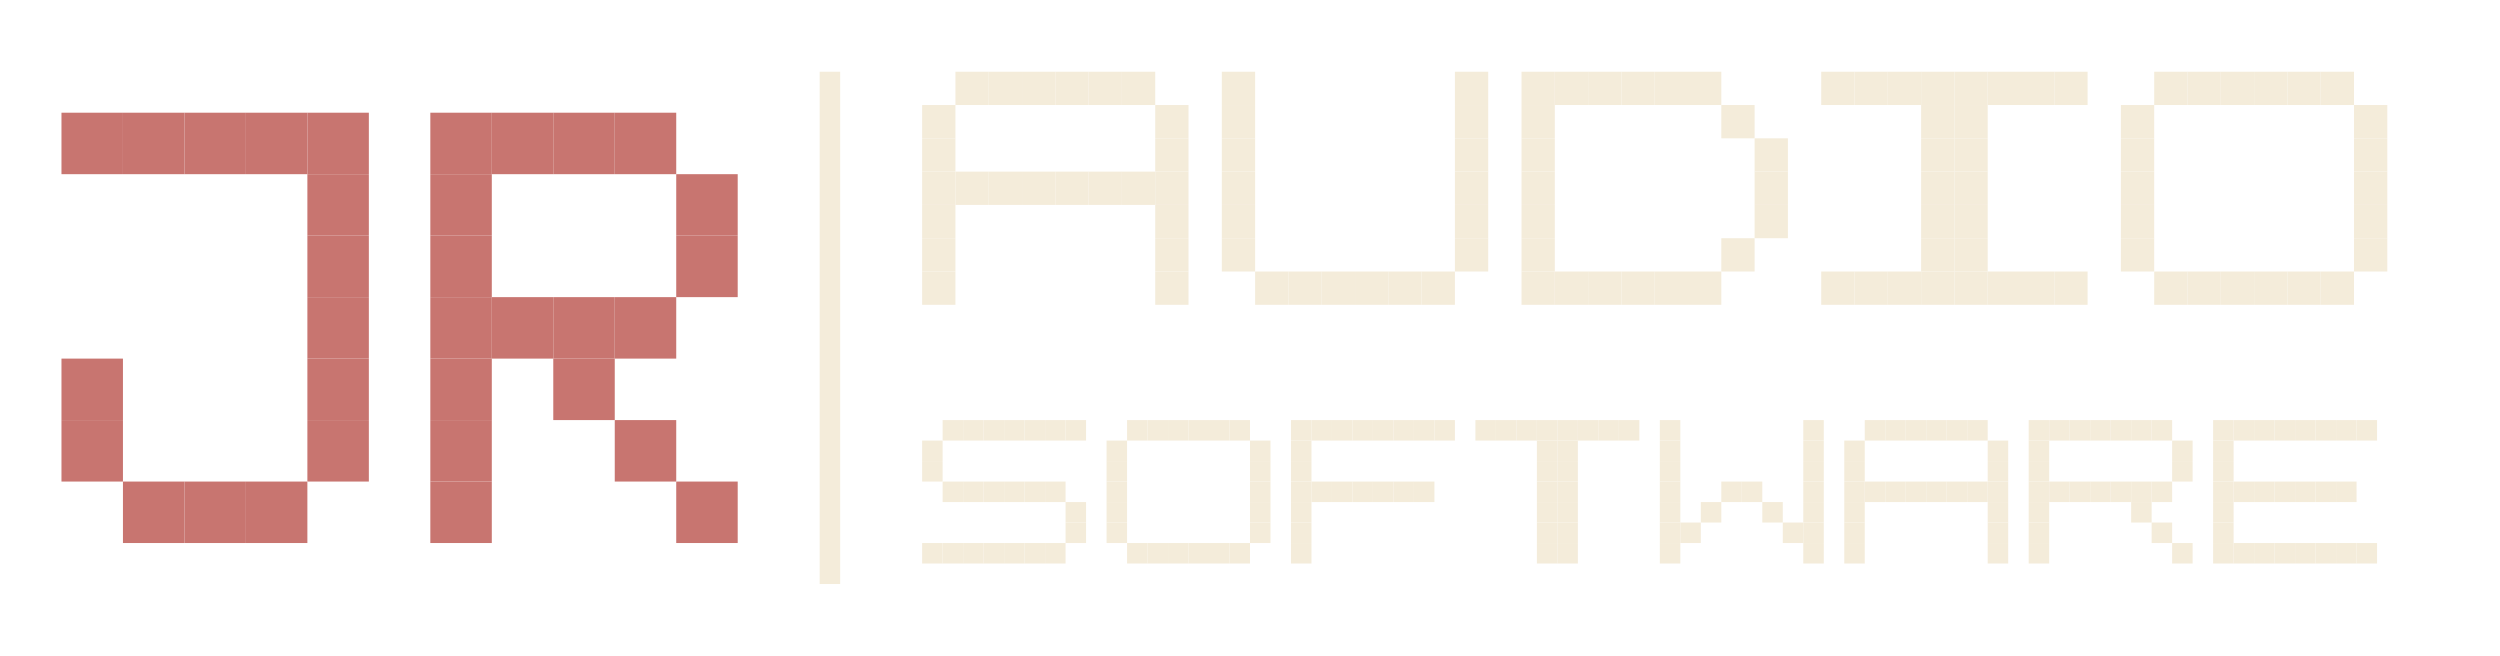
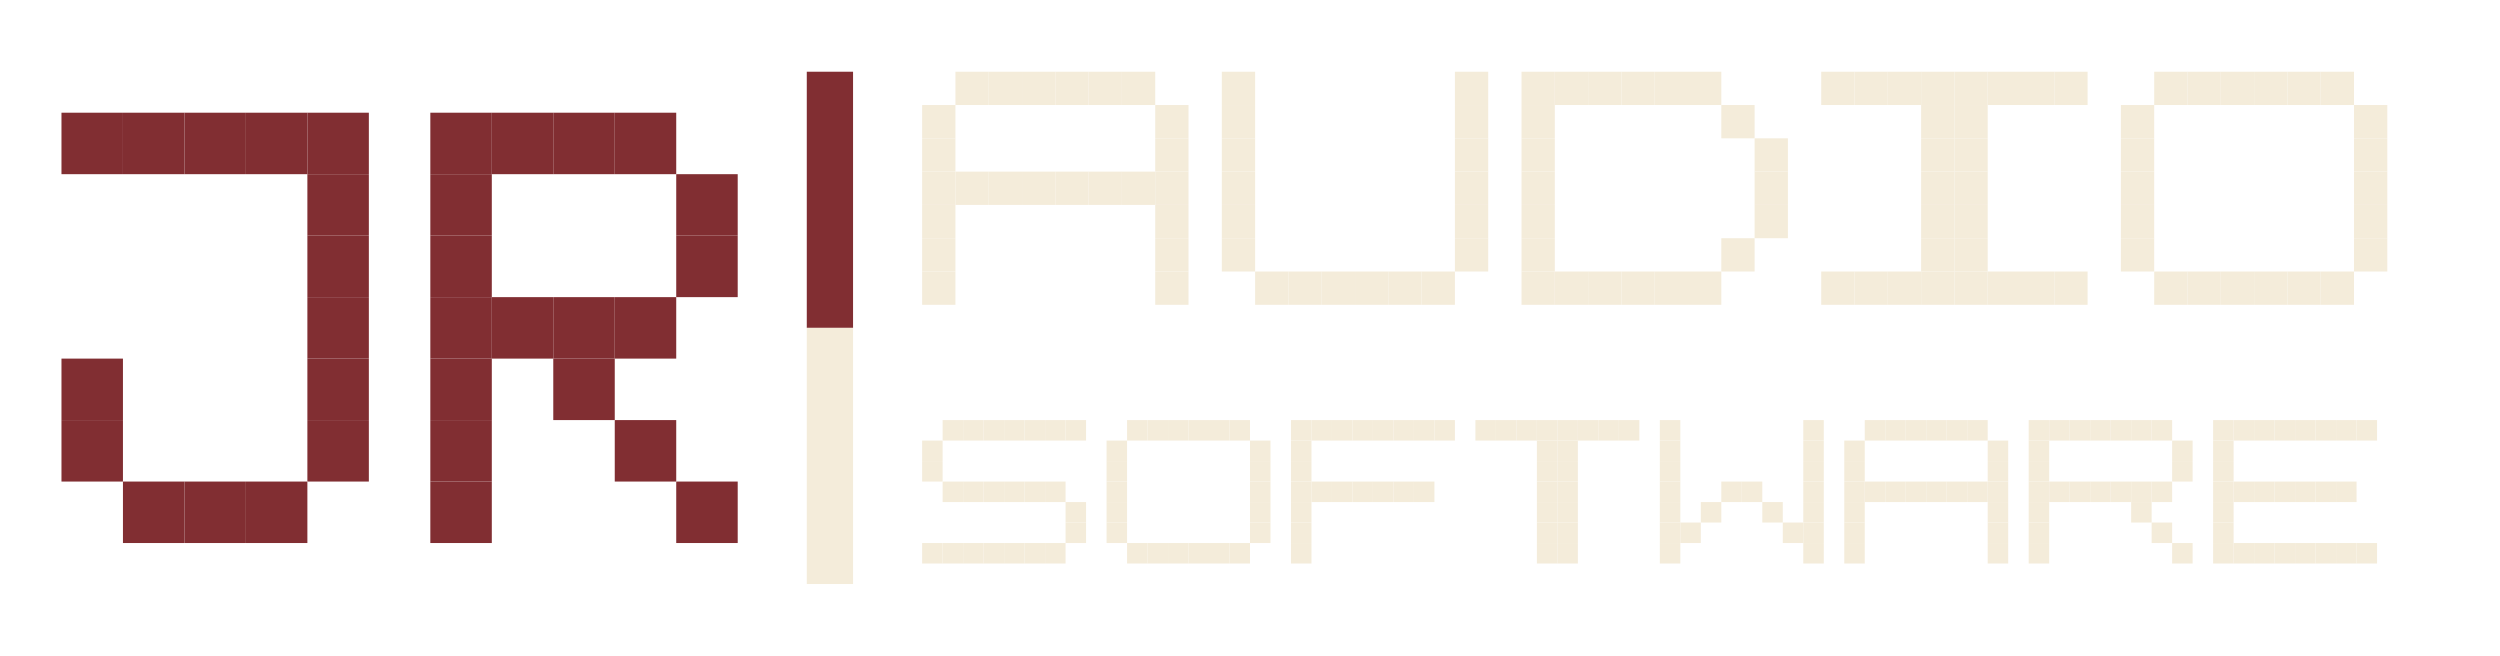
<svg xmlns="http://www.w3.org/2000/svg" width="976" height="256" viewBox="0 0 976 256" role="img" aria-label="JR Audio Software">
-   <rect x="24" y="44" width="24" height="24" fill="#C87570" />
-   <rect x="48" y="44" width="24" height="24" fill="#C87570" />
-   <rect x="72" y="44" width="24" height="24" fill="#C87570" />
-   <rect x="96" y="44" width="24" height="24" fill="#C87570" />
-   <rect x="120" y="44" width="24" height="24" fill="#C87570" />
-   <rect x="120" y="68" width="24" height="24" fill="#C87570" />
-   <rect x="120" y="92" width="24" height="24" fill="#C87570" />
-   <rect x="120" y="116" width="24" height="24" fill="#C87570" />
-   <rect x="24" y="140" width="24" height="24" fill="#C87570" />
-   <rect x="120" y="140" width="24" height="24" fill="#C87570" />
-   <rect x="24" y="164" width="24" height="24" fill="#C87570" />
-   <rect x="120" y="164" width="24" height="24" fill="#C87570" />
-   <rect x="48" y="188" width="24" height="24" fill="#C87570" />
-   <rect x="72" y="188" width="24" height="24" fill="#C87570" />
-   <rect x="96" y="188" width="24" height="24" fill="#C87570" />
-   <rect x="168" y="44" width="24" height="24" fill="#C87570" />
-   <rect x="192" y="44" width="24" height="24" fill="#C87570" />
-   <rect x="216" y="44" width="24" height="24" fill="#C87570" />
-   <rect x="240" y="44" width="24" height="24" fill="#C87570" />
-   <rect x="168" y="68" width="24" height="24" fill="#C87570" />
-   <rect x="264" y="68" width="24" height="24" fill="#C87570" />
-   <rect x="168" y="92" width="24" height="24" fill="#C87570" />
-   <rect x="264" y="92" width="24" height="24" fill="#C87570" />
-   <rect x="168" y="116" width="24" height="24" fill="#C87570" />
-   <rect x="192" y="116" width="24" height="24" fill="#C87570" />
-   <rect x="216" y="116" width="24" height="24" fill="#C87570" />
-   <rect x="240" y="116" width="24" height="24" fill="#C87570" />
-   <rect x="168" y="140" width="24" height="24" fill="#C87570" />
-   <rect x="216" y="140" width="24" height="24" fill="#C87570" />
-   <rect x="168" y="164" width="24" height="24" fill="#C87570" />
-   <rect x="240" y="164" width="24" height="24" fill="#C87570" />
-   <rect x="168" y="188" width="24" height="24" fill="#C87570" />
-   <rect x="264" y="188" width="24" height="24" fill="#C87570" />
-   <rect x="320" y="28" width="8" height="200" fill="#F4ECDA" />
+   <rect x="24" y="44" width="24" height="24" fill="#812E32" />
+   <rect x="48" y="44" width="24" height="24" fill="#812E32" />
+   <rect x="72" y="44" width="24" height="24" fill="#812E32" />
+   <rect x="96" y="44" width="24" height="24" fill="#812E32" />
+   <rect x="120" y="44" width="24" height="24" fill="#812E32" />
+   <rect x="120" y="68" width="24" height="24" fill="#812E32" />
+   <rect x="120" y="92" width="24" height="24" fill="#812E32" />
+   <rect x="120" y="116" width="24" height="24" fill="#812E32" />
+   <rect x="24" y="140" width="24" height="24" fill="#812E32" />
+   <rect x="120" y="140" width="24" height="24" fill="#812E32" />
+   <rect x="24" y="164" width="24" height="24" fill="#812E32" />
+   <rect x="120" y="164" width="24" height="24" fill="#812E32" />
+   <rect x="48" y="188" width="24" height="24" fill="#812E32" />
+   <rect x="72" y="188" width="24" height="24" fill="#812E32" />
+   <rect x="96" y="188" width="24" height="24" fill="#812E32" />
+   <rect x="168" y="44" width="24" height="24" fill="#812E32" />
+   <rect x="192" y="44" width="24" height="24" fill="#812E32" />
+   <rect x="216" y="44" width="24" height="24" fill="#812E32" />
+   <rect x="240" y="44" width="24" height="24" fill="#812E32" />
+   <rect x="168" y="68" width="24" height="24" fill="#812E32" />
+   <rect x="264" y="68" width="24" height="24" fill="#812E32" />
+   <rect x="168" y="92" width="24" height="24" fill="#812E32" />
+   <rect x="264" y="92" width="24" height="24" fill="#812E32" />
+   <rect x="168" y="116" width="24" height="24" fill="#812E32" />
+   <rect x="192" y="116" width="24" height="24" fill="#812E32" />
+   <rect x="216" y="116" width="24" height="24" fill="#812E32" />
+   <rect x="240" y="116" width="24" height="24" fill="#812E32" />
+   <rect x="168" y="140" width="24" height="24" fill="#812E32" />
+   <rect x="216" y="140" width="24" height="24" fill="#812E32" />
+   <rect x="168" y="164" width="24" height="24" fill="#812E32" />
+   <rect x="240" y="164" width="24" height="24" fill="#812E32" />
+   <rect x="168" y="188" width="24" height="24" fill="#812E32" />
+   <rect x="264" y="188" width="24" height="24" fill="#812E32" />
+   <rect x="314.968" y="28" width="18.065" height="100.0" fill="#812E32" />
+   <rect x="314.968" y="128.0" width="18.065" height="100.0" fill="#F4ECDA" />
  <rect x="373" y="28" width="13" height="13" fill="#F4ECDA" />
  <rect x="386" y="28" width="13" height="13" fill="#F4ECDA" />
  <rect x="399" y="28" width="13" height="13" fill="#F4ECDA" />
  <rect x="412" y="28" width="13" height="13" fill="#F4ECDA" />
  <rect x="425" y="28" width="13" height="13" fill="#F4ECDA" />
  <rect x="438" y="28" width="13" height="13" fill="#F4ECDA" />
  <rect x="360" y="41" width="13" height="13" fill="#F4ECDA" />
  <rect x="451" y="41" width="13" height="13" fill="#F4ECDA" />
  <rect x="360" y="54" width="13" height="13" fill="#F4ECDA" />
  <rect x="451" y="54" width="13" height="13" fill="#F4ECDA" />
  <rect x="360" y="67" width="13" height="13" fill="#F4ECDA" />
  <rect x="373" y="67" width="13" height="13" fill="#F4ECDA" />
  <rect x="386" y="67" width="13" height="13" fill="#F4ECDA" />
  <rect x="399" y="67" width="13" height="13" fill="#F4ECDA" />
  <rect x="412" y="67" width="13" height="13" fill="#F4ECDA" />
  <rect x="425" y="67" width="13" height="13" fill="#F4ECDA" />
  <rect x="438" y="67" width="13" height="13" fill="#F4ECDA" />
  <rect x="451" y="67" width="13" height="13" fill="#F4ECDA" />
  <rect x="360" y="80" width="13" height="13" fill="#F4ECDA" />
  <rect x="451" y="80" width="13" height="13" fill="#F4ECDA" />
  <rect x="360" y="93" width="13" height="13" fill="#F4ECDA" />
  <rect x="451" y="93" width="13" height="13" fill="#F4ECDA" />
  <rect x="360" y="106" width="13" height="13" fill="#F4ECDA" />
  <rect x="451" y="106" width="13" height="13" fill="#F4ECDA" />
  <rect x="477" y="28" width="13" height="13" fill="#F4ECDA" />
  <rect x="568" y="28" width="13" height="13" fill="#F4ECDA" />
  <rect x="477" y="41" width="13" height="13" fill="#F4ECDA" />
  <rect x="568" y="41" width="13" height="13" fill="#F4ECDA" />
  <rect x="477" y="54" width="13" height="13" fill="#F4ECDA" />
  <rect x="568" y="54" width="13" height="13" fill="#F4ECDA" />
  <rect x="477" y="67" width="13" height="13" fill="#F4ECDA" />
  <rect x="568" y="67" width="13" height="13" fill="#F4ECDA" />
  <rect x="477" y="80" width="13" height="13" fill="#F4ECDA" />
  <rect x="568" y="80" width="13" height="13" fill="#F4ECDA" />
  <rect x="477" y="93" width="13" height="13" fill="#F4ECDA" />
  <rect x="568" y="93" width="13" height="13" fill="#F4ECDA" />
  <rect x="490" y="106" width="13" height="13" fill="#F4ECDA" />
  <rect x="503" y="106" width="13" height="13" fill="#F4ECDA" />
  <rect x="516" y="106" width="13" height="13" fill="#F4ECDA" />
  <rect x="529" y="106" width="13" height="13" fill="#F4ECDA" />
  <rect x="542" y="106" width="13" height="13" fill="#F4ECDA" />
  <rect x="555" y="106" width="13" height="13" fill="#F4ECDA" />
  <rect x="594" y="28" width="13" height="13" fill="#F4ECDA" />
  <rect x="607" y="28" width="13" height="13" fill="#F4ECDA" />
  <rect x="620" y="28" width="13" height="13" fill="#F4ECDA" />
  <rect x="633" y="28" width="13" height="13" fill="#F4ECDA" />
  <rect x="646" y="28" width="13" height="13" fill="#F4ECDA" />
  <rect x="659" y="28" width="13" height="13" fill="#F4ECDA" />
  <rect x="594" y="41" width="13" height="13" fill="#F4ECDA" />
  <rect x="672" y="41" width="13" height="13" fill="#F4ECDA" />
  <rect x="594" y="54" width="13" height="13" fill="#F4ECDA" />
  <rect x="685" y="54" width="13" height="13" fill="#F4ECDA" />
  <rect x="594" y="67" width="13" height="13" fill="#F4ECDA" />
  <rect x="685" y="67" width="13" height="13" fill="#F4ECDA" />
  <rect x="594" y="80" width="13" height="13" fill="#F4ECDA" />
  <rect x="685" y="80" width="13" height="13" fill="#F4ECDA" />
  <rect x="594" y="93" width="13" height="13" fill="#F4ECDA" />
  <rect x="672" y="93" width="13" height="13" fill="#F4ECDA" />
  <rect x="594" y="106" width="13" height="13" fill="#F4ECDA" />
  <rect x="607" y="106" width="13" height="13" fill="#F4ECDA" />
  <rect x="620" y="106" width="13" height="13" fill="#F4ECDA" />
  <rect x="633" y="106" width="13" height="13" fill="#F4ECDA" />
  <rect x="646" y="106" width="13" height="13" fill="#F4ECDA" />
  <rect x="659" y="106" width="13" height="13" fill="#F4ECDA" />
  <rect x="711" y="28" width="13" height="13" fill="#F4ECDA" />
  <rect x="724" y="28" width="13" height="13" fill="#F4ECDA" />
  <rect x="737" y="28" width="13" height="13" fill="#F4ECDA" />
  <rect x="750" y="28" width="13" height="13" fill="#F4ECDA" />
  <rect x="763" y="28" width="13" height="13" fill="#F4ECDA" />
  <rect x="776" y="28" width="13" height="13" fill="#F4ECDA" />
  <rect x="789" y="28" width="13" height="13" fill="#F4ECDA" />
  <rect x="802" y="28" width="13" height="13" fill="#F4ECDA" />
  <rect x="750" y="41" width="13" height="13" fill="#F4ECDA" />
  <rect x="763" y="41" width="13" height="13" fill="#F4ECDA" />
  <rect x="750" y="54" width="13" height="13" fill="#F4ECDA" />
  <rect x="763" y="54" width="13" height="13" fill="#F4ECDA" />
  <rect x="750" y="67" width="13" height="13" fill="#F4ECDA" />
  <rect x="763" y="67" width="13" height="13" fill="#F4ECDA" />
  <rect x="750" y="80" width="13" height="13" fill="#F4ECDA" />
  <rect x="763" y="80" width="13" height="13" fill="#F4ECDA" />
  <rect x="750" y="93" width="13" height="13" fill="#F4ECDA" />
  <rect x="763" y="93" width="13" height="13" fill="#F4ECDA" />
  <rect x="711" y="106" width="13" height="13" fill="#F4ECDA" />
  <rect x="724" y="106" width="13" height="13" fill="#F4ECDA" />
  <rect x="737" y="106" width="13" height="13" fill="#F4ECDA" />
  <rect x="750" y="106" width="13" height="13" fill="#F4ECDA" />
  <rect x="763" y="106" width="13" height="13" fill="#F4ECDA" />
  <rect x="776" y="106" width="13" height="13" fill="#F4ECDA" />
  <rect x="789" y="106" width="13" height="13" fill="#F4ECDA" />
  <rect x="802" y="106" width="13" height="13" fill="#F4ECDA" />
  <rect x="841" y="28" width="13" height="13" fill="#F4ECDA" />
  <rect x="854" y="28" width="13" height="13" fill="#F4ECDA" />
  <rect x="867" y="28" width="13" height="13" fill="#F4ECDA" />
  <rect x="880" y="28" width="13" height="13" fill="#F4ECDA" />
  <rect x="893" y="28" width="13" height="13" fill="#F4ECDA" />
  <rect x="906" y="28" width="13" height="13" fill="#F4ECDA" />
  <rect x="828" y="41" width="13" height="13" fill="#F4ECDA" />
  <rect x="919" y="41" width="13" height="13" fill="#F4ECDA" />
  <rect x="828" y="54" width="13" height="13" fill="#F4ECDA" />
  <rect x="919" y="54" width="13" height="13" fill="#F4ECDA" />
  <rect x="828" y="67" width="13" height="13" fill="#F4ECDA" />
  <rect x="919" y="67" width="13" height="13" fill="#F4ECDA" />
  <rect x="828" y="80" width="13" height="13" fill="#F4ECDA" />
  <rect x="919" y="80" width="13" height="13" fill="#F4ECDA" />
  <rect x="828" y="93" width="13" height="13" fill="#F4ECDA" />
  <rect x="919" y="93" width="13" height="13" fill="#F4ECDA" />
  <rect x="841" y="106" width="13" height="13" fill="#F4ECDA" />
  <rect x="854" y="106" width="13" height="13" fill="#F4ECDA" />
  <rect x="867" y="106" width="13" height="13" fill="#F4ECDA" />
  <rect x="880" y="106" width="13" height="13" fill="#F4ECDA" />
  <rect x="893" y="106" width="13" height="13" fill="#F4ECDA" />
  <rect x="906" y="106" width="13" height="13" fill="#F4ECDA" />
  <rect x="368" y="164" width="8" height="8" fill="#F4ECDA" />
  <rect x="376" y="164" width="8" height="8" fill="#F4ECDA" />
  <rect x="384" y="164" width="8" height="8" fill="#F4ECDA" />
  <rect x="392" y="164" width="8" height="8" fill="#F4ECDA" />
  <rect x="400" y="164" width="8" height="8" fill="#F4ECDA" />
  <rect x="408" y="164" width="8" height="8" fill="#F4ECDA" />
  <rect x="416" y="164" width="8" height="8" fill="#F4ECDA" />
  <rect x="360" y="172" width="8" height="8" fill="#F4ECDA" />
  <rect x="360" y="180" width="8" height="8" fill="#F4ECDA" />
  <rect x="368" y="188" width="8" height="8" fill="#F4ECDA" />
  <rect x="376" y="188" width="8" height="8" fill="#F4ECDA" />
  <rect x="384" y="188" width="8" height="8" fill="#F4ECDA" />
  <rect x="392" y="188" width="8" height="8" fill="#F4ECDA" />
  <rect x="400" y="188" width="8" height="8" fill="#F4ECDA" />
  <rect x="408" y="188" width="8" height="8" fill="#F4ECDA" />
  <rect x="416" y="196" width="8" height="8" fill="#F4ECDA" />
  <rect x="416" y="204" width="8" height="8" fill="#F4ECDA" />
  <rect x="360" y="212" width="8" height="8" fill="#F4ECDA" />
  <rect x="368" y="212" width="8" height="8" fill="#F4ECDA" />
  <rect x="376" y="212" width="8" height="8" fill="#F4ECDA" />
  <rect x="384" y="212" width="8" height="8" fill="#F4ECDA" />
  <rect x="392" y="212" width="8" height="8" fill="#F4ECDA" />
  <rect x="400" y="212" width="8" height="8" fill="#F4ECDA" />
  <rect x="408" y="212" width="8" height="8" fill="#F4ECDA" />
  <rect x="440" y="164" width="8" height="8" fill="#F4ECDA" />
  <rect x="448" y="164" width="8" height="8" fill="#F4ECDA" />
  <rect x="456" y="164" width="8" height="8" fill="#F4ECDA" />
  <rect x="464" y="164" width="8" height="8" fill="#F4ECDA" />
  <rect x="472" y="164" width="8" height="8" fill="#F4ECDA" />
  <rect x="480" y="164" width="8" height="8" fill="#F4ECDA" />
  <rect x="432" y="172" width="8" height="8" fill="#F4ECDA" />
  <rect x="488" y="172" width="8" height="8" fill="#F4ECDA" />
  <rect x="432" y="180" width="8" height="8" fill="#F4ECDA" />
  <rect x="488" y="180" width="8" height="8" fill="#F4ECDA" />
  <rect x="432" y="188" width="8" height="8" fill="#F4ECDA" />
  <rect x="488" y="188" width="8" height="8" fill="#F4ECDA" />
  <rect x="432" y="196" width="8" height="8" fill="#F4ECDA" />
  <rect x="488" y="196" width="8" height="8" fill="#F4ECDA" />
  <rect x="432" y="204" width="8" height="8" fill="#F4ECDA" />
  <rect x="488" y="204" width="8" height="8" fill="#F4ECDA" />
  <rect x="440" y="212" width="8" height="8" fill="#F4ECDA" />
  <rect x="448" y="212" width="8" height="8" fill="#F4ECDA" />
  <rect x="456" y="212" width="8" height="8" fill="#F4ECDA" />
  <rect x="464" y="212" width="8" height="8" fill="#F4ECDA" />
  <rect x="472" y="212" width="8" height="8" fill="#F4ECDA" />
  <rect x="480" y="212" width="8" height="8" fill="#F4ECDA" />
  <rect x="504" y="164" width="8" height="8" fill="#F4ECDA" />
  <rect x="512" y="164" width="8" height="8" fill="#F4ECDA" />
  <rect x="520" y="164" width="8" height="8" fill="#F4ECDA" />
  <rect x="528" y="164" width="8" height="8" fill="#F4ECDA" />
  <rect x="536" y="164" width="8" height="8" fill="#F4ECDA" />
  <rect x="544" y="164" width="8" height="8" fill="#F4ECDA" />
  <rect x="552" y="164" width="8" height="8" fill="#F4ECDA" />
  <rect x="560" y="164" width="8" height="8" fill="#F4ECDA" />
  <rect x="504" y="172" width="8" height="8" fill="#F4ECDA" />
  <rect x="504" y="180" width="8" height="8" fill="#F4ECDA" />
  <rect x="504" y="188" width="8" height="8" fill="#F4ECDA" />
  <rect x="512" y="188" width="8" height="8" fill="#F4ECDA" />
  <rect x="520" y="188" width="8" height="8" fill="#F4ECDA" />
  <rect x="528" y="188" width="8" height="8" fill="#F4ECDA" />
  <rect x="536" y="188" width="8" height="8" fill="#F4ECDA" />
  <rect x="544" y="188" width="8" height="8" fill="#F4ECDA" />
  <rect x="552" y="188" width="8" height="8" fill="#F4ECDA" />
  <rect x="504" y="196" width="8" height="8" fill="#F4ECDA" />
  <rect x="504" y="204" width="8" height="8" fill="#F4ECDA" />
  <rect x="504" y="212" width="8" height="8" fill="#F4ECDA" />
  <rect x="576" y="164" width="8" height="8" fill="#F4ECDA" />
  <rect x="584" y="164" width="8" height="8" fill="#F4ECDA" />
  <rect x="592" y="164" width="8" height="8" fill="#F4ECDA" />
  <rect x="600" y="164" width="8" height="8" fill="#F4ECDA" />
  <rect x="608" y="164" width="8" height="8" fill="#F4ECDA" />
  <rect x="616" y="164" width="8" height="8" fill="#F4ECDA" />
  <rect x="624" y="164" width="8" height="8" fill="#F4ECDA" />
  <rect x="632" y="164" width="8" height="8" fill="#F4ECDA" />
  <rect x="600" y="172" width="8" height="8" fill="#F4ECDA" />
  <rect x="608" y="172" width="8" height="8" fill="#F4ECDA" />
  <rect x="600" y="180" width="8" height="8" fill="#F4ECDA" />
  <rect x="608" y="180" width="8" height="8" fill="#F4ECDA" />
  <rect x="600" y="188" width="8" height="8" fill="#F4ECDA" />
  <rect x="608" y="188" width="8" height="8" fill="#F4ECDA" />
  <rect x="600" y="196" width="8" height="8" fill="#F4ECDA" />
  <rect x="608" y="196" width="8" height="8" fill="#F4ECDA" />
  <rect x="600" y="204" width="8" height="8" fill="#F4ECDA" />
  <rect x="608" y="204" width="8" height="8" fill="#F4ECDA" />
  <rect x="600" y="212" width="8" height="8" fill="#F4ECDA" />
  <rect x="608" y="212" width="8" height="8" fill="#F4ECDA" />
  <rect x="648" y="164" width="8" height="8" fill="#F4ECDA" />
  <rect x="704" y="164" width="8" height="8" fill="#F4ECDA" />
  <rect x="648" y="172" width="8" height="8" fill="#F4ECDA" />
  <rect x="704" y="172" width="8" height="8" fill="#F4ECDA" />
  <rect x="648" y="180" width="8" height="8" fill="#F4ECDA" />
  <rect x="704" y="180" width="8" height="8" fill="#F4ECDA" />
  <rect x="648" y="188" width="8" height="8" fill="#F4ECDA" />
  <rect x="672" y="188" width="8" height="8" fill="#F4ECDA" />
  <rect x="680" y="188" width="8" height="8" fill="#F4ECDA" />
  <rect x="704" y="188" width="8" height="8" fill="#F4ECDA" />
  <rect x="648" y="196" width="8" height="8" fill="#F4ECDA" />
  <rect x="664" y="196" width="8" height="8" fill="#F4ECDA" />
  <rect x="688" y="196" width="8" height="8" fill="#F4ECDA" />
  <rect x="704" y="196" width="8" height="8" fill="#F4ECDA" />
  <rect x="648" y="204" width="8" height="8" fill="#F4ECDA" />
  <rect x="656" y="204" width="8" height="8" fill="#F4ECDA" />
  <rect x="696" y="204" width="8" height="8" fill="#F4ECDA" />
  <rect x="704" y="204" width="8" height="8" fill="#F4ECDA" />
  <rect x="648" y="212" width="8" height="8" fill="#F4ECDA" />
  <rect x="704" y="212" width="8" height="8" fill="#F4ECDA" />
  <rect x="728" y="164" width="8" height="8" fill="#F4ECDA" />
  <rect x="736" y="164" width="8" height="8" fill="#F4ECDA" />
  <rect x="744" y="164" width="8" height="8" fill="#F4ECDA" />
  <rect x="752" y="164" width="8" height="8" fill="#F4ECDA" />
  <rect x="760" y="164" width="8" height="8" fill="#F4ECDA" />
  <rect x="768" y="164" width="8" height="8" fill="#F4ECDA" />
  <rect x="720" y="172" width="8" height="8" fill="#F4ECDA" />
  <rect x="776" y="172" width="8" height="8" fill="#F4ECDA" />
  <rect x="720" y="180" width="8" height="8" fill="#F4ECDA" />
  <rect x="776" y="180" width="8" height="8" fill="#F4ECDA" />
  <rect x="720" y="188" width="8" height="8" fill="#F4ECDA" />
  <rect x="728" y="188" width="8" height="8" fill="#F4ECDA" />
  <rect x="736" y="188" width="8" height="8" fill="#F4ECDA" />
  <rect x="744" y="188" width="8" height="8" fill="#F4ECDA" />
  <rect x="752" y="188" width="8" height="8" fill="#F4ECDA" />
  <rect x="760" y="188" width="8" height="8" fill="#F4ECDA" />
  <rect x="768" y="188" width="8" height="8" fill="#F4ECDA" />
  <rect x="776" y="188" width="8" height="8" fill="#F4ECDA" />
  <rect x="720" y="196" width="8" height="8" fill="#F4ECDA" />
  <rect x="776" y="196" width="8" height="8" fill="#F4ECDA" />
  <rect x="720" y="204" width="8" height="8" fill="#F4ECDA" />
  <rect x="776" y="204" width="8" height="8" fill="#F4ECDA" />
  <rect x="720" y="212" width="8" height="8" fill="#F4ECDA" />
  <rect x="776" y="212" width="8" height="8" fill="#F4ECDA" />
  <rect x="792" y="164" width="8" height="8" fill="#F4ECDA" />
  <rect x="800" y="164" width="8" height="8" fill="#F4ECDA" />
  <rect x="808" y="164" width="8" height="8" fill="#F4ECDA" />
  <rect x="816" y="164" width="8" height="8" fill="#F4ECDA" />
  <rect x="824" y="164" width="8" height="8" fill="#F4ECDA" />
  <rect x="832" y="164" width="8" height="8" fill="#F4ECDA" />
  <rect x="840" y="164" width="8" height="8" fill="#F4ECDA" />
  <rect x="792" y="172" width="8" height="8" fill="#F4ECDA" />
  <rect x="848" y="172" width="8" height="8" fill="#F4ECDA" />
  <rect x="792" y="180" width="8" height="8" fill="#F4ECDA" />
  <rect x="848" y="180" width="8" height="8" fill="#F4ECDA" />
  <rect x="792" y="188" width="8" height="8" fill="#F4ECDA" />
  <rect x="800" y="188" width="8" height="8" fill="#F4ECDA" />
  <rect x="808" y="188" width="8" height="8" fill="#F4ECDA" />
  <rect x="816" y="188" width="8" height="8" fill="#F4ECDA" />
  <rect x="824" y="188" width="8" height="8" fill="#F4ECDA" />
  <rect x="832" y="188" width="8" height="8" fill="#F4ECDA" />
  <rect x="840" y="188" width="8" height="8" fill="#F4ECDA" />
  <rect x="792" y="196" width="8" height="8" fill="#F4ECDA" />
  <rect x="832" y="196" width="8" height="8" fill="#F4ECDA" />
  <rect x="792" y="204" width="8" height="8" fill="#F4ECDA" />
  <rect x="840" y="204" width="8" height="8" fill="#F4ECDA" />
  <rect x="792" y="212" width="8" height="8" fill="#F4ECDA" />
  <rect x="848" y="212" width="8" height="8" fill="#F4ECDA" />
  <rect x="864" y="164" width="8" height="8" fill="#F4ECDA" />
  <rect x="872" y="164" width="8" height="8" fill="#F4ECDA" />
  <rect x="880" y="164" width="8" height="8" fill="#F4ECDA" />
  <rect x="888" y="164" width="8" height="8" fill="#F4ECDA" />
  <rect x="896" y="164" width="8" height="8" fill="#F4ECDA" />
  <rect x="904" y="164" width="8" height="8" fill="#F4ECDA" />
  <rect x="912" y="164" width="8" height="8" fill="#F4ECDA" />
  <rect x="920" y="164" width="8" height="8" fill="#F4ECDA" />
  <rect x="864" y="172" width="8" height="8" fill="#F4ECDA" />
  <rect x="864" y="180" width="8" height="8" fill="#F4ECDA" />
  <rect x="864" y="188" width="8" height="8" fill="#F4ECDA" />
  <rect x="872" y="188" width="8" height="8" fill="#F4ECDA" />
  <rect x="880" y="188" width="8" height="8" fill="#F4ECDA" />
  <rect x="888" y="188" width="8" height="8" fill="#F4ECDA" />
  <rect x="896" y="188" width="8" height="8" fill="#F4ECDA" />
  <rect x="904" y="188" width="8" height="8" fill="#F4ECDA" />
  <rect x="912" y="188" width="8" height="8" fill="#F4ECDA" />
  <rect x="864" y="196" width="8" height="8" fill="#F4ECDA" />
  <rect x="864" y="204" width="8" height="8" fill="#F4ECDA" />
  <rect x="864" y="212" width="8" height="8" fill="#F4ECDA" />
  <rect x="872" y="212" width="8" height="8" fill="#F4ECDA" />
  <rect x="880" y="212" width="8" height="8" fill="#F4ECDA" />
  <rect x="888" y="212" width="8" height="8" fill="#F4ECDA" />
  <rect x="896" y="212" width="8" height="8" fill="#F4ECDA" />
  <rect x="904" y="212" width="8" height="8" fill="#F4ECDA" />
  <rect x="912" y="212" width="8" height="8" fill="#F4ECDA" />
  <rect x="920" y="212" width="8" height="8" fill="#F4ECDA" />
</svg>
